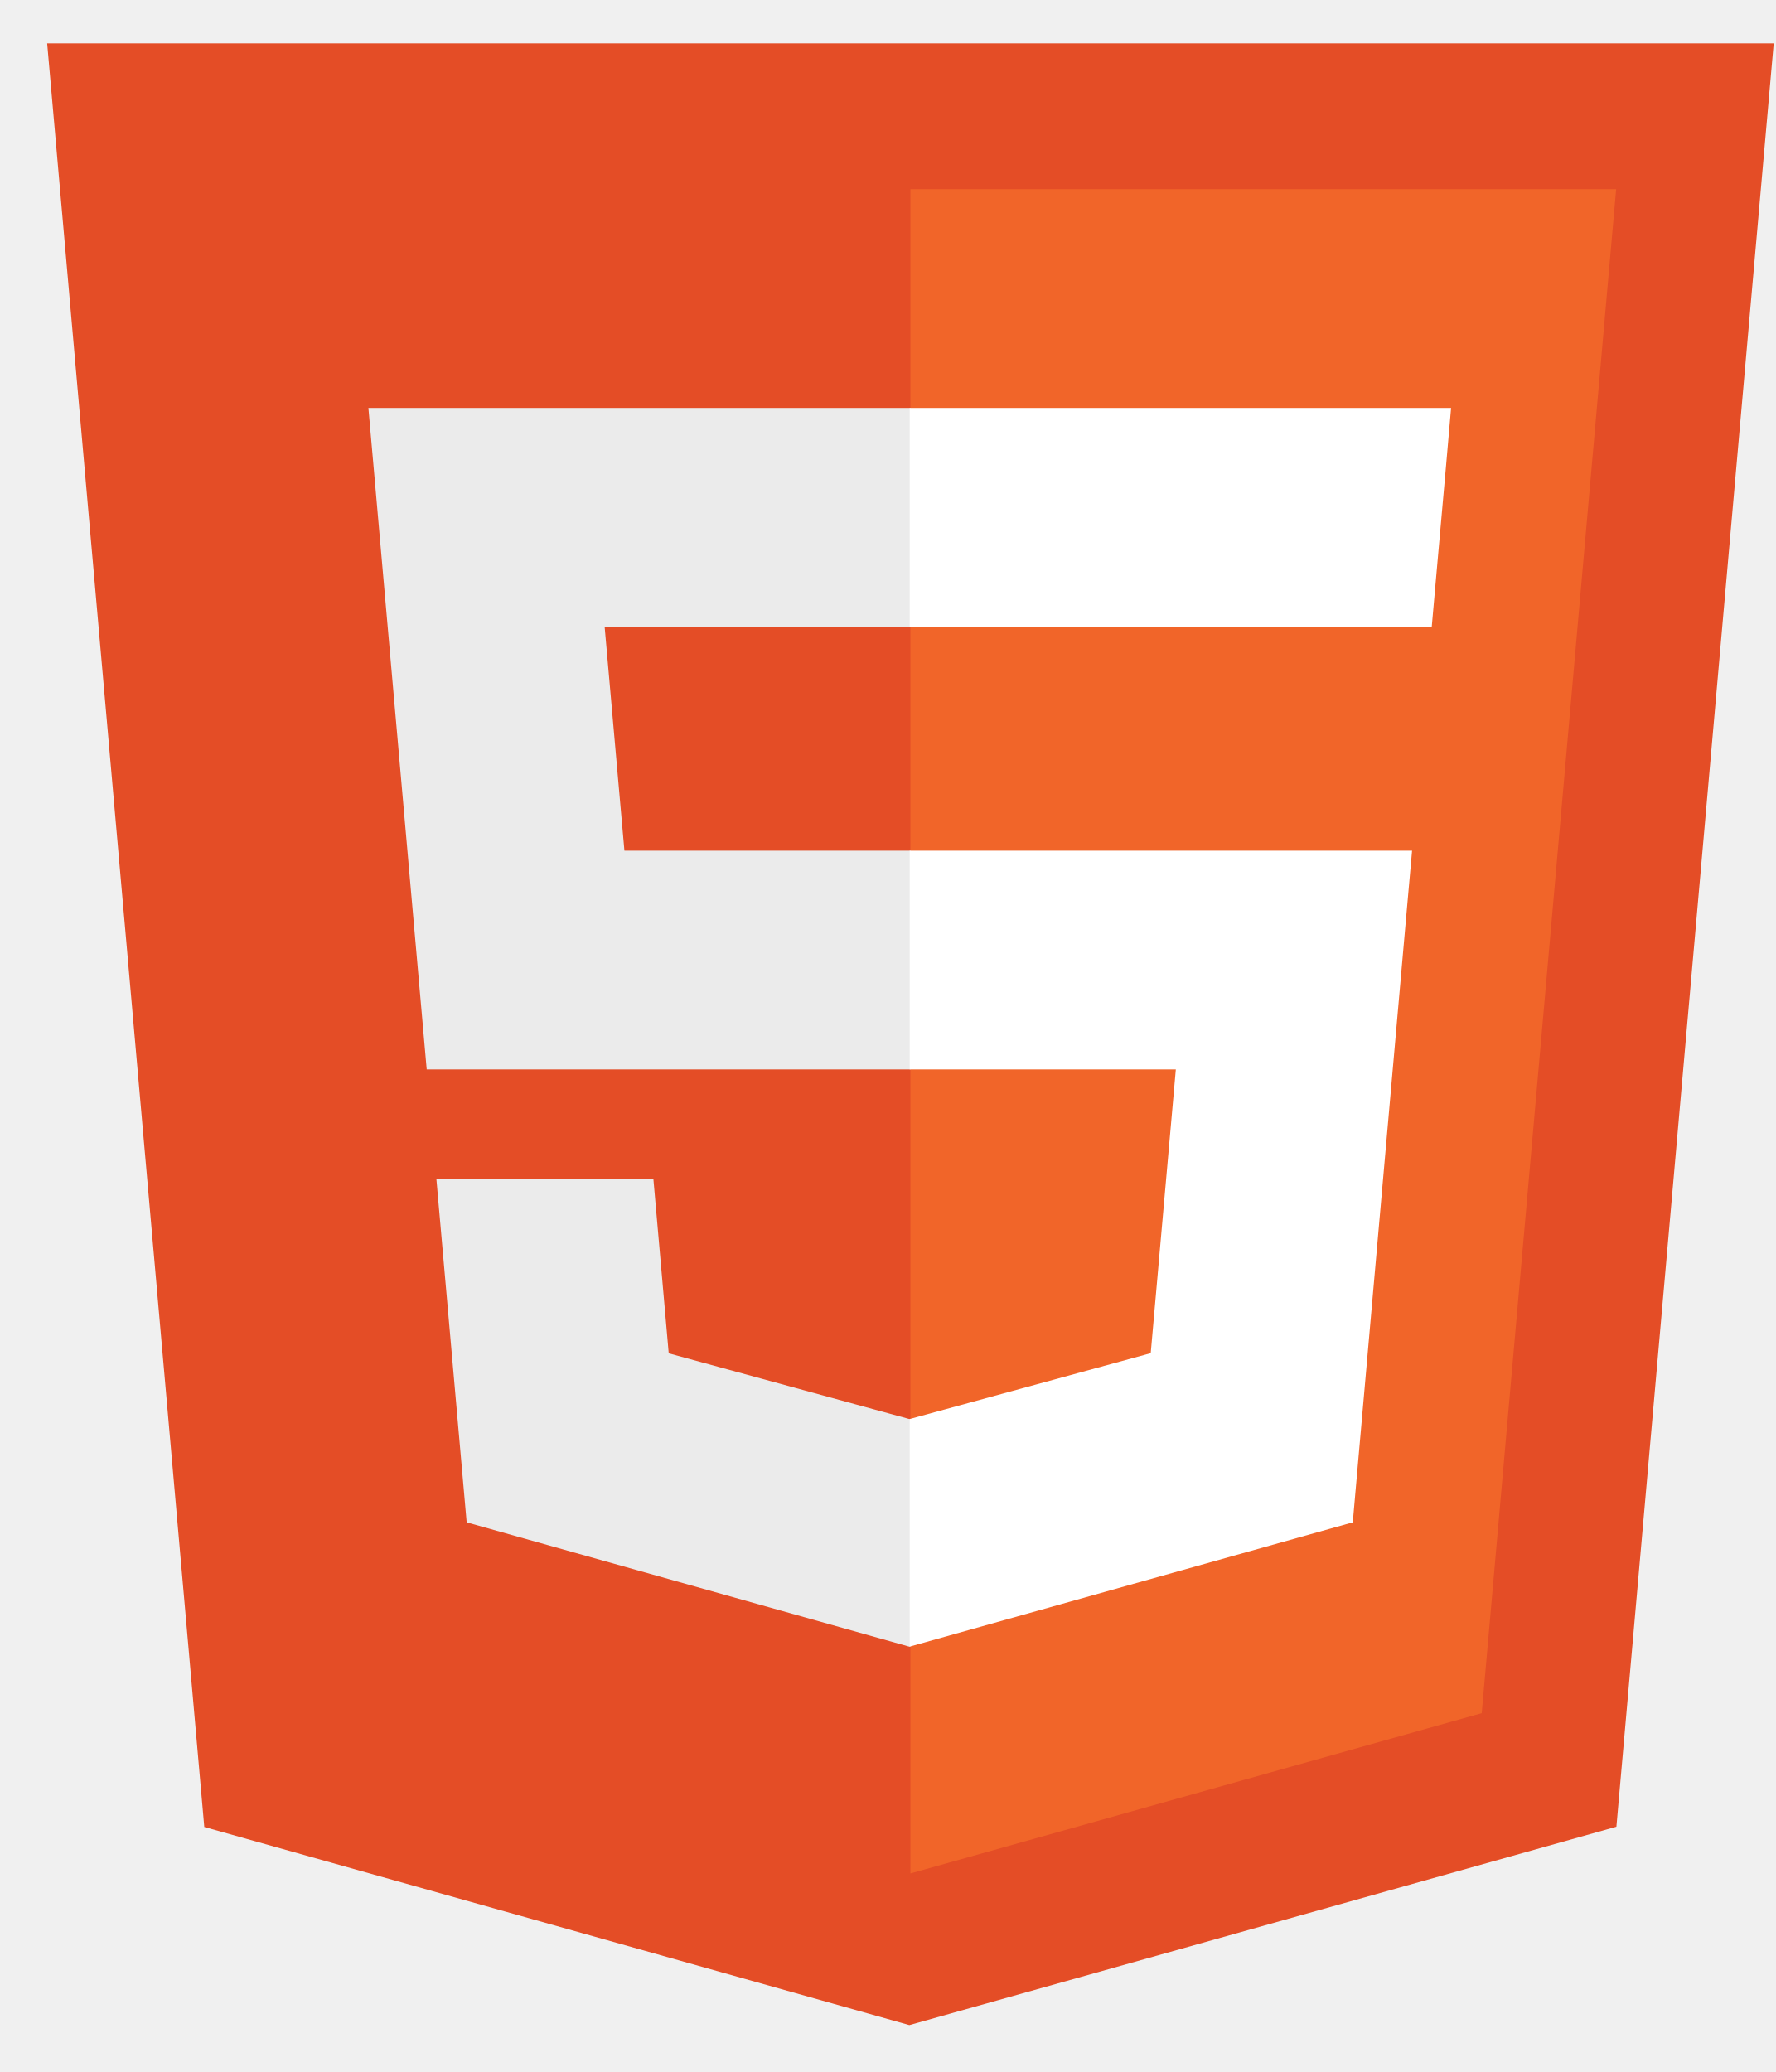
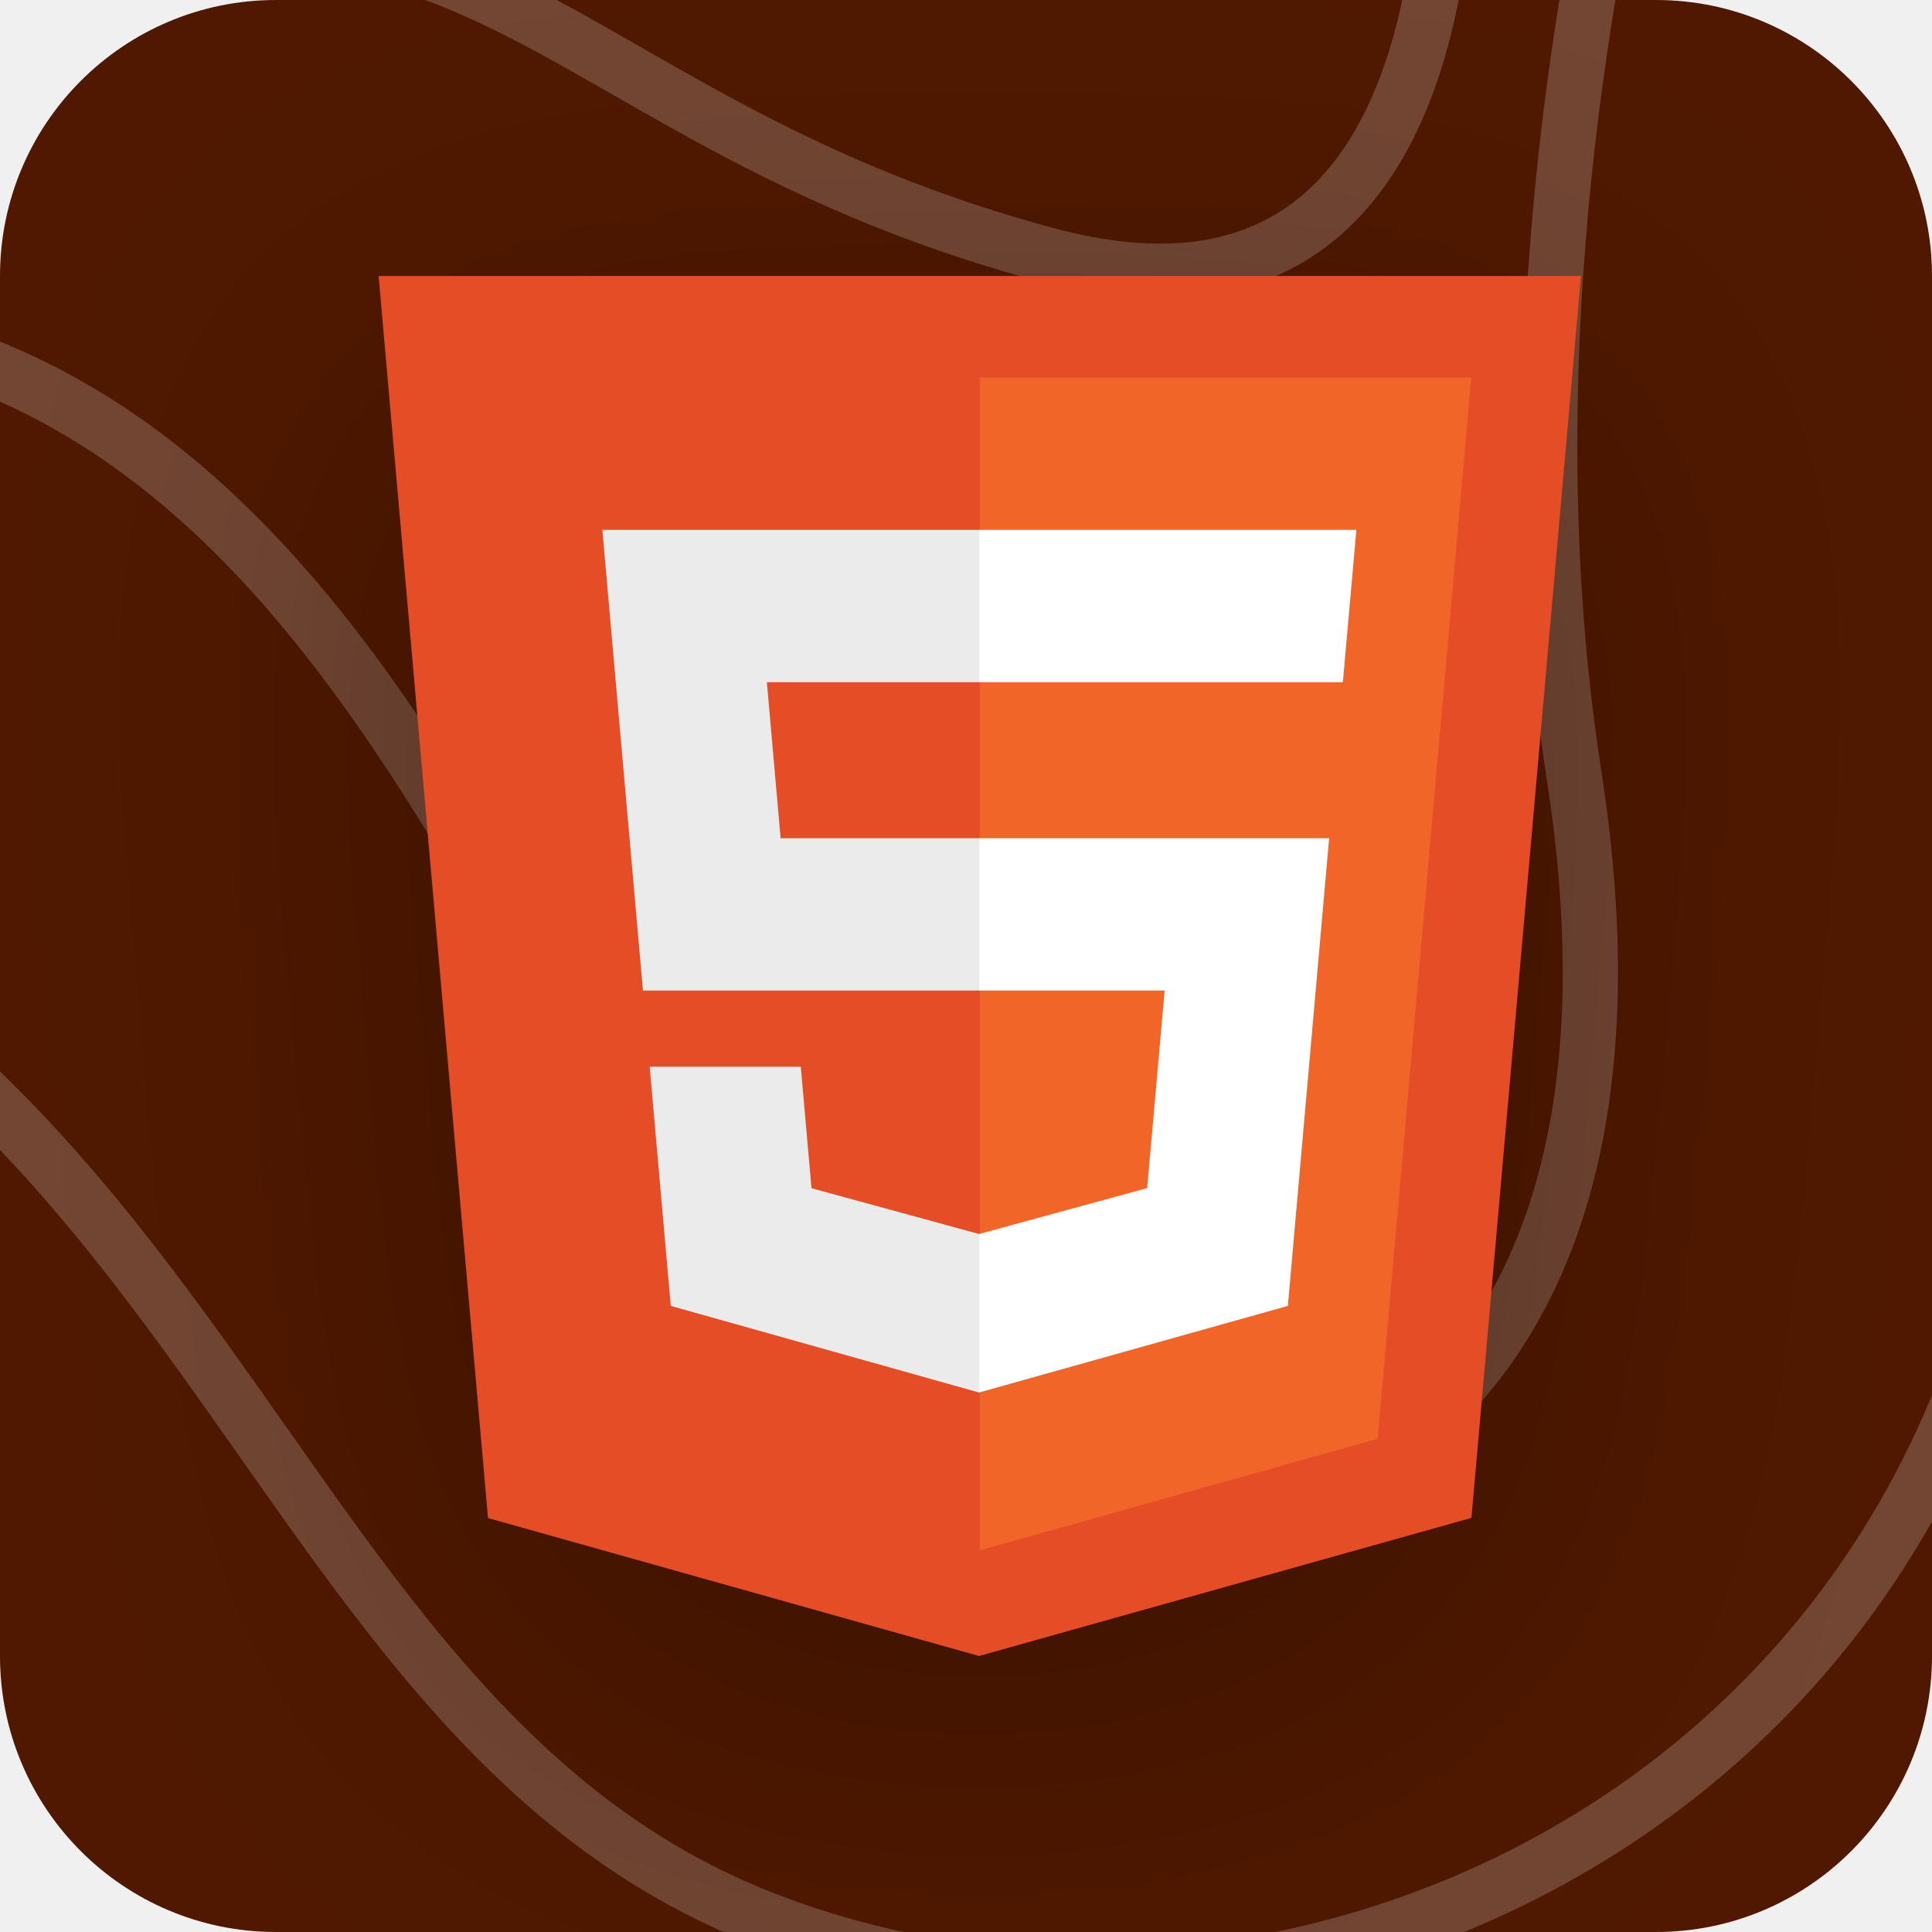
- <svg xmlns="http://www.w3.org/2000/svg" width="36" height="42" viewBox="0 0 36 42" fill="none">
-   <path d="M4.141 37.033L0.956 0.879L35.956 0.879L32.767 37.028L18.434 41.049L4.141 37.033Z" fill="#E44D26" />
-   <path d="M18.456 37.975L30.037 34.726L32.762 3.835L18.456 3.835L18.456 37.975Z" fill="#F16529" />
-   <path d="M18.456 17.244H12.658L12.257 12.704H18.456V8.269H7.468L7.573 9.459L8.65 21.678H18.456V17.244ZM18.456 28.76L18.436 28.765L13.556 27.432L13.245 23.896H8.846L9.46 30.858L18.436 33.379L18.456 33.374V28.76Z" fill="#EBEBEB" />
-   <path d="M18.441 17.244V21.678H23.836L23.327 27.429L18.441 28.764V33.377L27.423 30.858L27.489 30.108L28.519 18.435L28.625 17.244H27.445H18.441ZM18.441 8.269V12.704H29.024L29.112 11.707L29.312 9.459L29.416 8.269H18.441Z" fill="white" />
+ <svg xmlns="http://www.w3.org/2000/svg" width="70" height="70" viewBox="0 0 70 70" fill="none">
+   <g clip-path="url(#clip0)">
+     <rect width="70" height="70" rx="10" fill="#501800" />
+     <path d="M94.857 -15.518C94.857 -15.518 68.479 -2.956 73.161 28.121C78.413 62.967 47.953 77.922 27.141 69.308C6.329 60.664 7.785 28.689 -31.783 27.702C-72.207 26.715 -80.715 -13.544 -80.715 -13.544" stroke="white" stroke-opacity="0.2" stroke-width="2" stroke-miterlimit="10" />
+     <path d="M64.368 -24.881C64.368 -24.881 52.948 1.68 57.031 28.091C61.142 54.502 42.671 57.613 35.334 54.502C20.089 48.101 17.149 13.824 -7.46 11.61C-25.959 9.935 -50.853 23.186 -64.042 -6.874" stroke="white" stroke-opacity="0.2" stroke-width="2" stroke-miterlimit="10" />
+     <path d="M52.063 -13.036C52.063 -13.036 56.174 14.093 37.989 9.248C17.149 3.684 17.463 -9.357 -8.916 2.966C-18.308 7.363 -56.106 8.649 -48.483 -15.518" stroke="white" stroke-opacity="0.2" stroke-width="2" stroke-miterlimit="10" />
+     <path d="M38.874 45.14C43.242 45.14 46.782 39.677 46.782 32.937C46.782 26.197 43.242 20.733 38.874 20.733C34.507 20.733 30.966 26.197 30.966 32.937C30.966 39.677 34.507 45.14 38.874 45.14Z" stroke="white" stroke-opacity="0.2" stroke-width="2" stroke-miterlimit="10" />
+     <g filter="url(#filter0_d)">
+       <path d="M17.682 55.002L13.718 10H57.282L53.313 54.995L35.473 60L17.682 55.002Z" fill="#E44D26" />
+       <path d="M35.5 56.174L49.916 52.129L53.307 13.68H35.5V56.174Z" fill="#F16529" />
+       <path d="M35.5 30.37H28.283L27.785 24.718H35.5V19.199H21.824L21.955 20.68L23.295 35.889H35.5V30.37ZM35.5 44.704L35.476 44.711L29.402 43.051L29.014 38.649H23.539L24.303 47.315L35.475 50.454L35.5 50.447V44.704Z" fill="#EBEBEB" />
+       <path d="M35.481 30.37V35.889H42.197L41.564 43.047L35.481 44.709V50.451L46.662 47.315L46.744 46.383L48.026 31.852L48.158 30.37H46.689H35.481ZM35.481 19.199V24.718H48.655L48.764 23.478L49.013 20.68L49.143 19.199H35.481Z" fill="white" />
+     </g>
+   </g>
+   <defs>
+     <filter id="filter0_d" x="-1.282" y="-1" width="73.565" height="80" filterUnits="userSpaceOnUse" color-interpolation-filters="sRGB">
+       <feFlood flood-opacity="0" result="BackgroundImageFix" />
+       <feColorMatrix in="SourceAlpha" type="matrix" values="0 0 0 0 0 0 0 0 0 0 0 0 0 0 0 0 0 0 127 0" />
+       <feOffset dy="4" />
+       <feGaussianBlur stdDeviation="7.5" />
+       <feColorMatrix type="matrix" values="0 0 0 0 0 0 0 0 0 0 0 0 0 0 0 0 0 0 0.25 0" />
+       <feBlend mode="normal" in2="BackgroundImageFix" result="effect1_dropShadow" />
+       <feBlend mode="normal" in="SourceGraphic" in2="effect1_dropShadow" result="shape" />
+     </filter>
+     <clipPath id="clip0">
+       <rect width="70" height="70" rx="10" fill="white" />
+     </clipPath>
+   </defs>
</svg>
